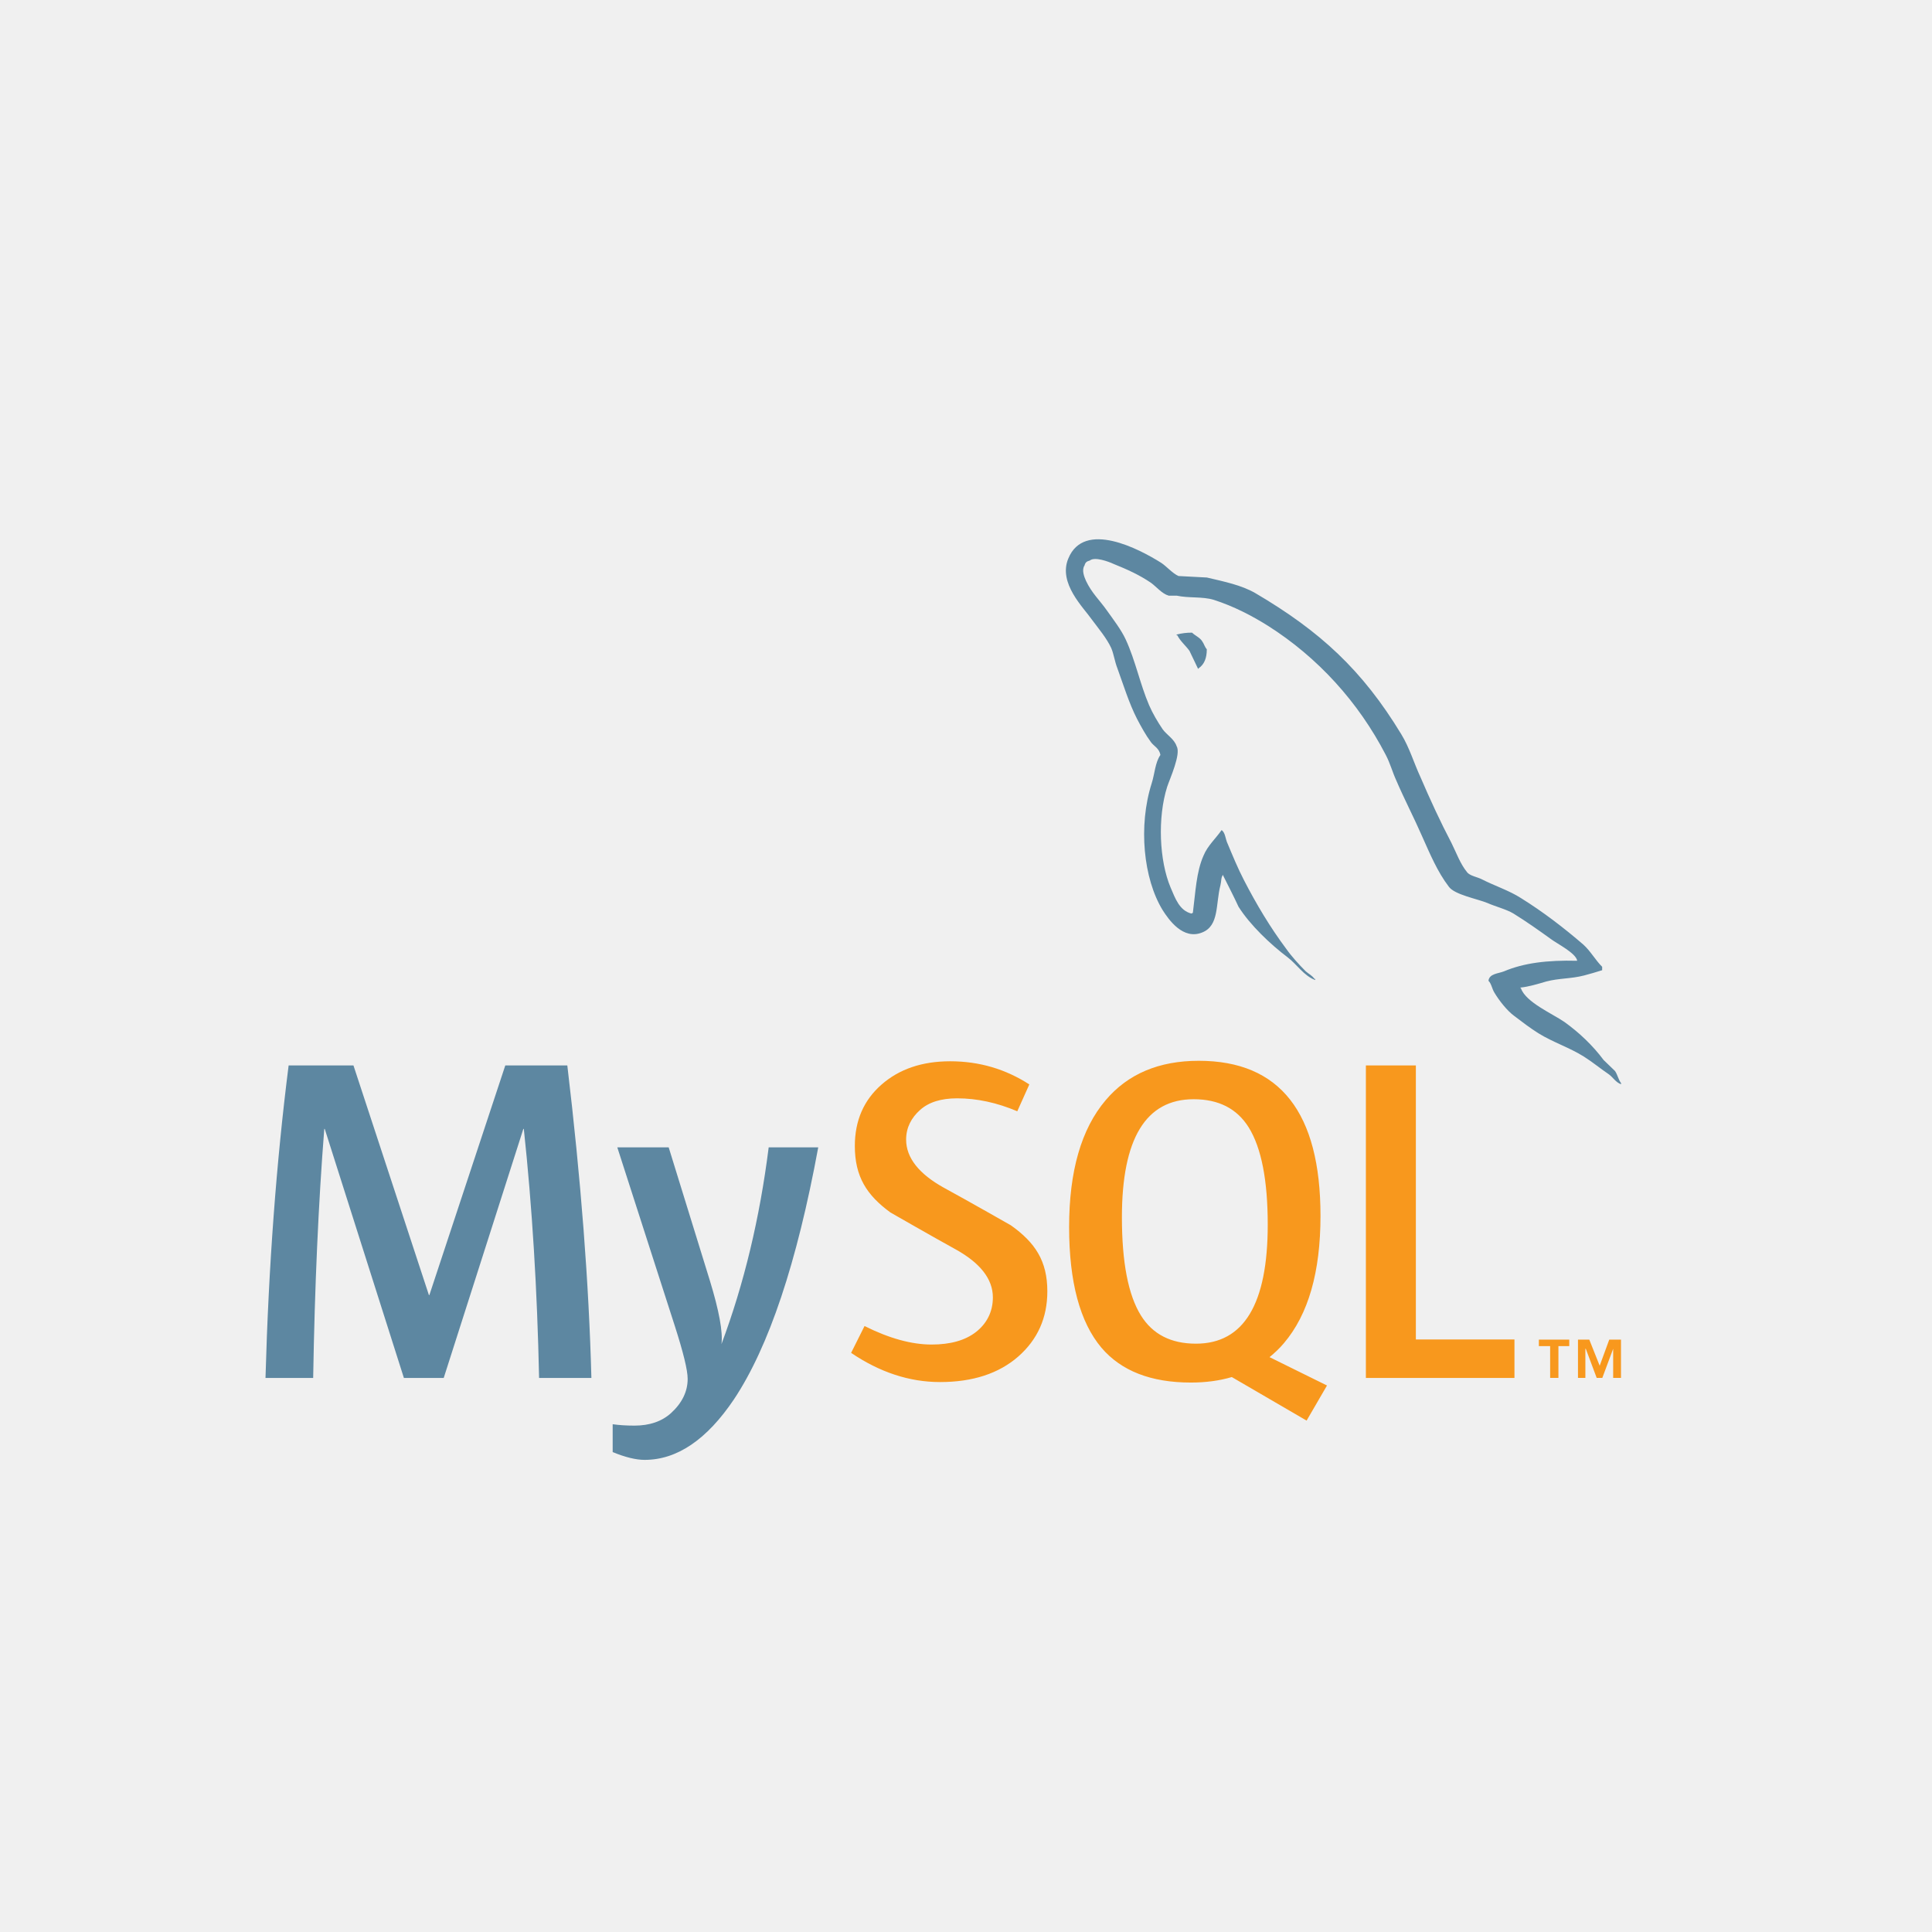
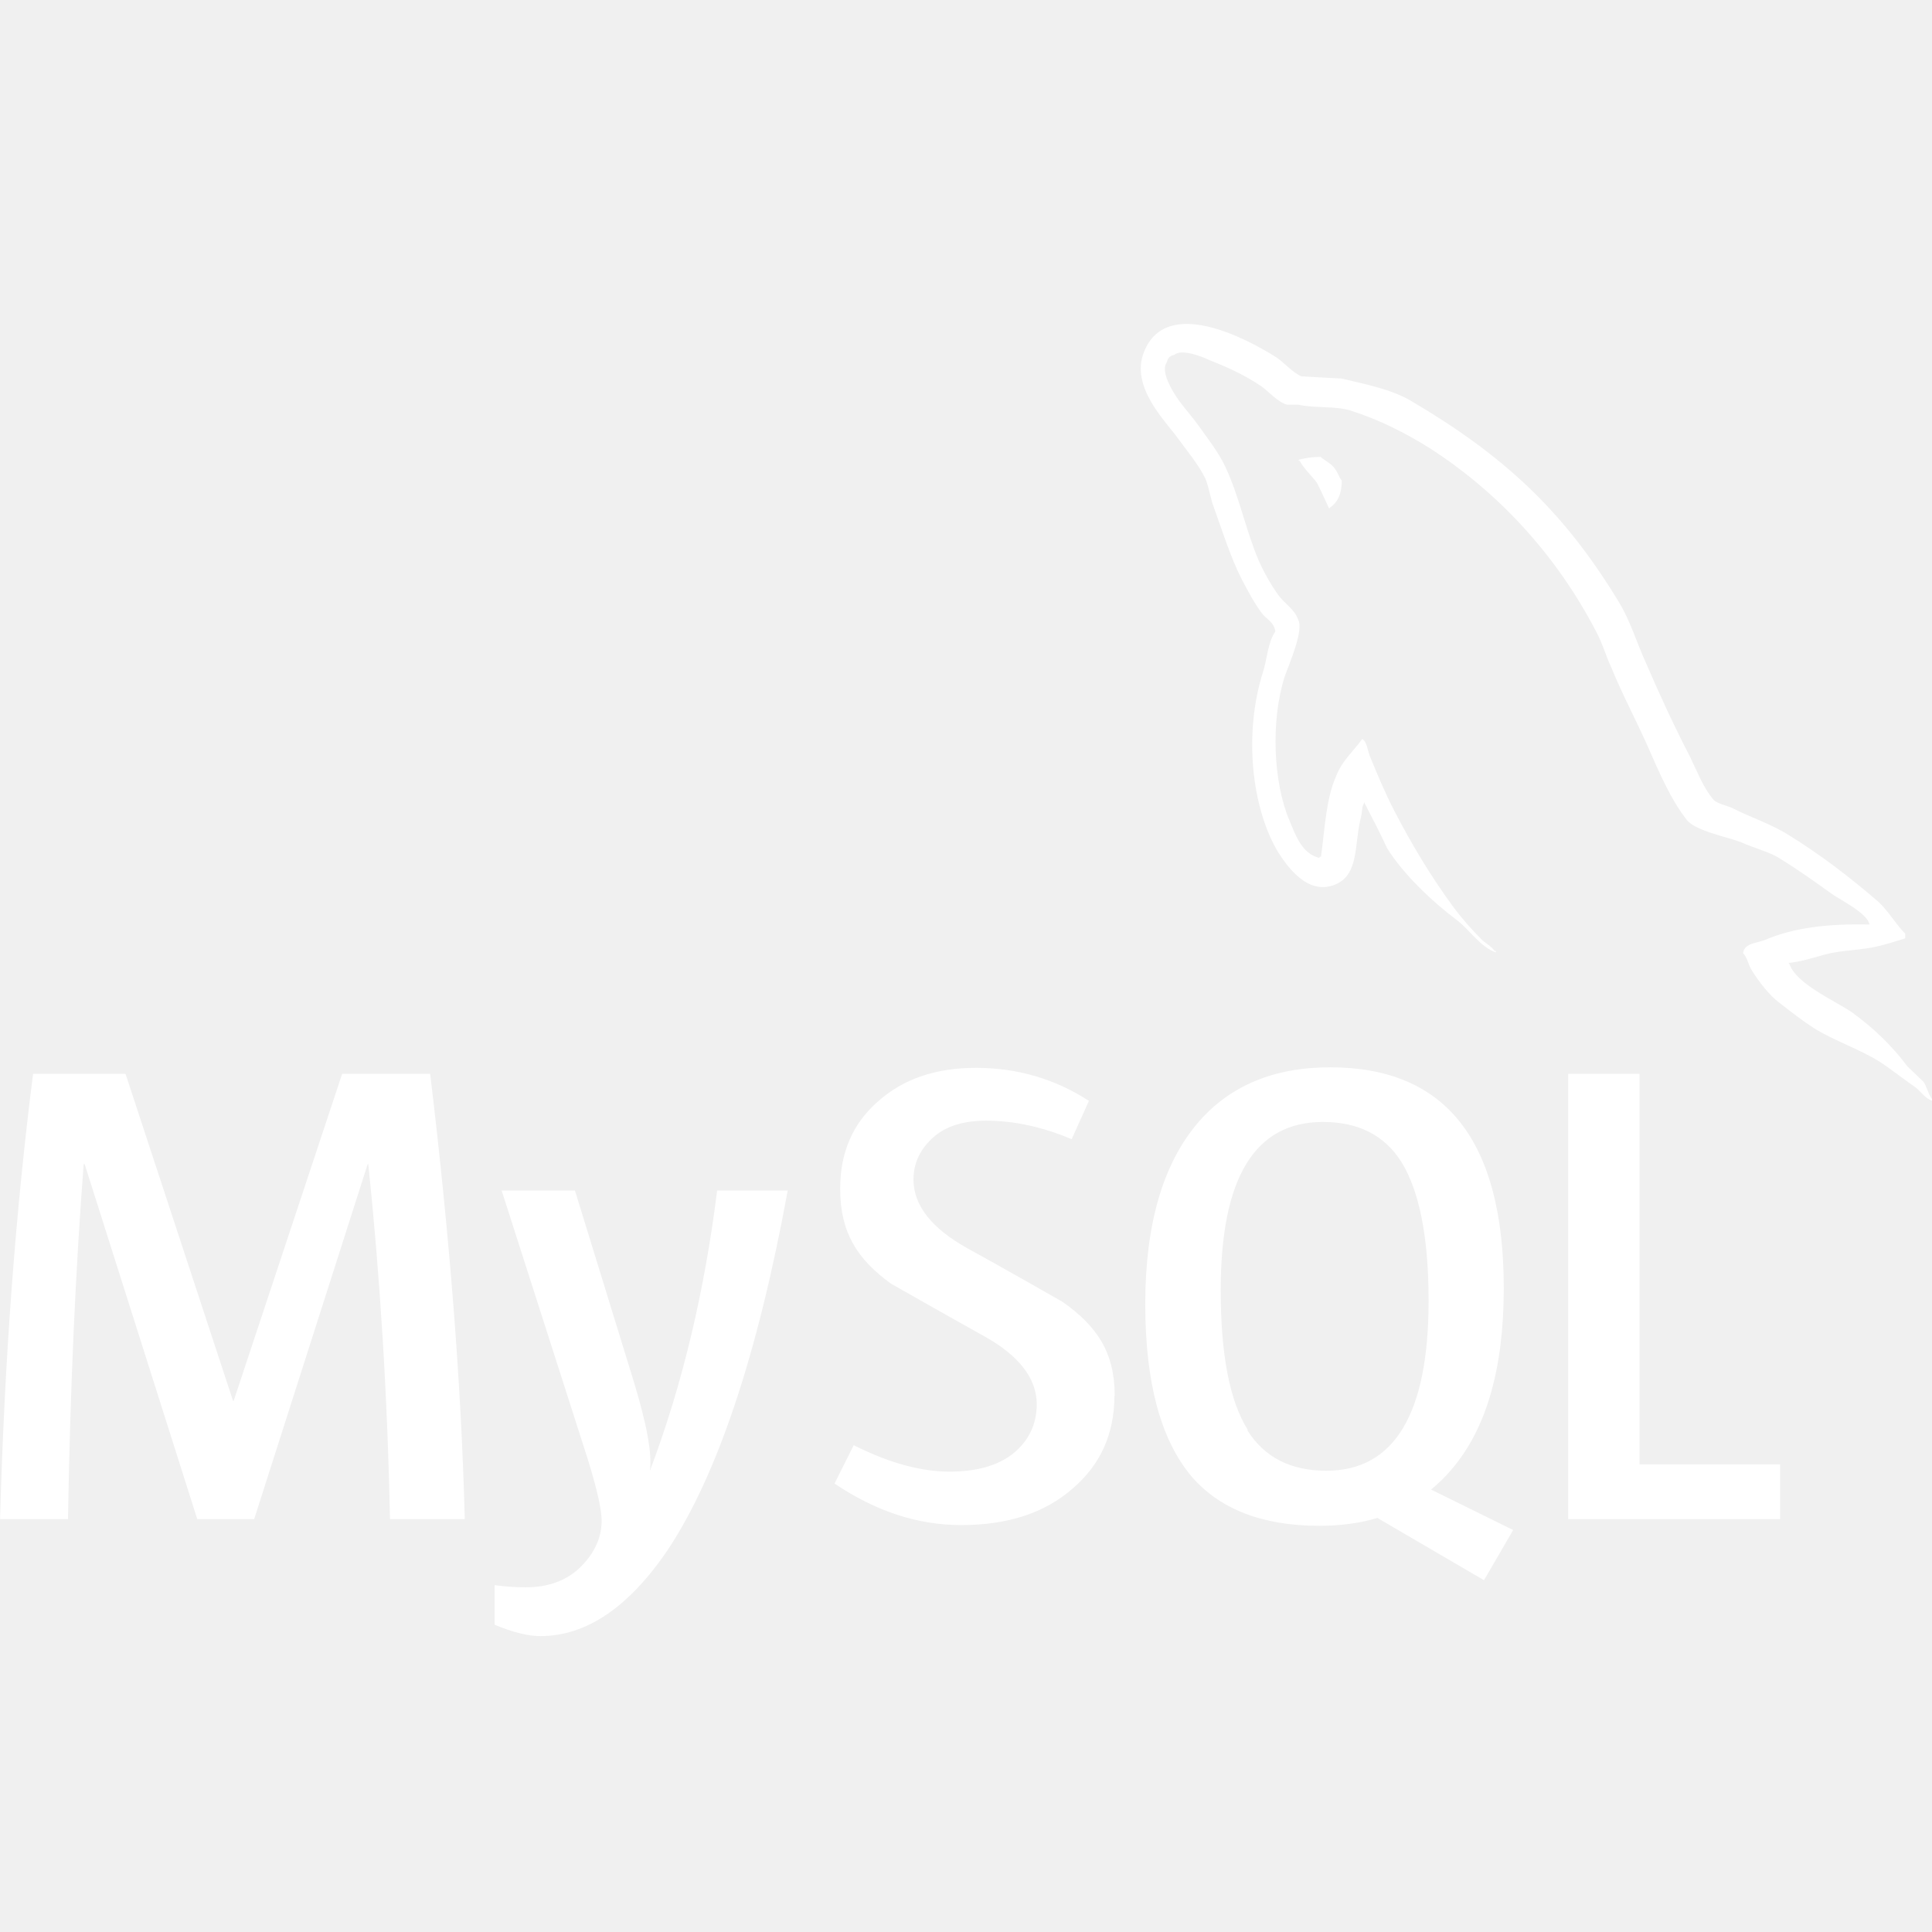
- <svg xmlns="http://www.w3.org/2000/svg" width="800px" height="800px" viewBox="-18.458 -22.75 191.151 191.151">
-   <path d="M-18.458 6.58h191.151v132.49H-18.458V6.58z" fill="none" />
-   <path d="M40.054 113.583h-5.175c-.183-8.735-.687-16.947-1.511-24.642h-.046l-7.879 24.642h-3.94l-7.832-24.642h-.045c-.581 7.388-.947 15.602-1.099 24.642H7.81c.304-10.993 1.068-21.299 2.289-30.919h6.414l7.465 22.719h.046l7.511-22.719h6.137c1.344 11.268 2.138 21.575 2.382 30.919M62.497 90.771c-2.107 11.434-4.887 19.742-8.337 24.928-2.688 3.992-5.633 5.99-8.84 5.99-.855 0-1.91-.258-3.16-.77v-2.757c.611.088 1.328.138 2.152.138 1.498 0 2.702-.412 3.62-1.238 1.098-1.006 1.647-2.137 1.647-3.388 0-.858-.428-2.612-1.282-5.268L42.618 90.77h5.084l4.076 13.19c.916 2.995 1.298 5.086 1.145 6.277 2.229-5.953 3.786-12.444 4.673-19.468h4.901v.002z" fill="#5d87a1" />
-   <path d="M131.382 113.583h-14.7V82.664h4.945v27.113h9.755v3.806zM112.834 114.33l-5.684-2.805c.504-.414.986-.862 1.42-1.381 2.416-2.838 3.621-7.035 3.621-12.594 0-10.229-4.014-15.346-12.045-15.346-3.938 0-7.01 1.298-9.207 3.895-2.414 2.84-3.619 7.022-3.619 12.551 0 5.435 1.068 9.422 3.205 11.951 1.955 2.291 4.902 3.438 8.843 3.438 1.47 0 2.819-.18 4.048-.543l7.4 4.308 2.018-3.474zm-18.413-6.934c-1.252-2.014-1.878-5.248-1.878-9.707 0-7.785 2.365-11.682 7.1-11.682 2.475 0 4.289.932 5.449 2.792 1.25 2.017 1.879 5.222 1.879 9.619 0 7.849-2.367 11.774-7.099 11.774-2.476.001-4.29-.928-5.451-2.796M85.165 105.013c0 2.622-.962 4.773-2.884 6.458-1.924 1.678-4.504 2.519-7.737 2.519-3.024 0-5.956-.966-8.794-2.888l1.329-2.655c2.442 1.223 4.653 1.831 6.638 1.831 1.863 0 3.319-.413 4.375-1.232 1.055-.822 1.684-1.975 1.684-3.433 0-1.837-1.281-3.407-3.631-4.722-2.167-1.19-6.501-3.678-6.501-3.678-2.349-1.712-3.525-3.55-3.525-6.578 0-2.506.877-4.529 2.632-6.068 1.757-1.545 4.024-2.315 6.803-2.315 2.87 0 5.479.769 7.829 2.291l-1.192 2.656c-2.01-.854-3.994-1.281-5.951-1.281-1.585 0-2.809.381-3.66 1.146-.858.762-1.387 1.737-1.387 2.933 0 1.828 1.308 3.418 3.722 4.759 2.196 1.192 6.638 3.723 6.638 3.723 2.409 1.709 3.612 3.53 3.612 6.534" fill="#f8981d" />
-   <path d="M137.59 72.308c-2.99-.076-5.305.225-7.248 1.047-.561.224-1.453.224-1.531.933.303.3.338.784.601 1.198.448.747 1.229 1.752 1.942 2.276.783.6 1.569 1.194 2.393 1.717 1.453.899 3.1 1.422 4.516 2.318.825.521 1.645 1.195 2.471 1.756.406.299.666.784 1.193.971v-.114c-.264-.336-.339-.822-.598-1.196l-1.122-1.082c-1.084-1.456-2.431-2.727-3.884-3.771-1.196-.824-3.812-1.944-4.297-3.322l-.076-.076c.822-.077 1.797-.375 2.578-.604 1.271-.335 2.43-.259 3.734-.594.6-.15 1.195-.338 1.797-.523v-.337c-.676-.673-1.158-1.567-1.869-2.203-1.902-1.643-3.998-3.25-6.164-4.595-1.16-.749-2.652-1.231-3.887-1.868-.445-.225-1.195-.336-1.457-.71-.67-.822-1.047-1.904-1.533-2.877-1.08-2.053-2.129-4.331-3.061-6.502-.674-1.456-1.084-2.91-1.906-4.257-3.85-6.35-8.031-10.196-14.457-13.971-1.381-.786-3.024-1.121-4.779-1.533l-2.803-.148c-.598-.262-1.197-.973-1.719-1.309-2.132-1.344-7.621-4.257-9.189-.411-1.01 2.431 1.494 4.821 2.354 6.054.635.856 1.458 1.83 1.902 2.802.263.635.337 1.309.6 1.98.598 1.644 1.157 3.473 1.943 5.007.41.782.857 1.604 1.381 2.312.3.414.822.597.936 1.272-.521.744-.562 1.867-.861 2.801-1.344 4.221-.819 9.45 1.086 12.552.596.934 2.018 2.99 3.92 2.202 1.684-.672 1.311-2.801 1.795-4.668.111-.451.038-.747.262-1.043v.073c.521 1.045 1.047 2.052 1.53 3.1 1.159 1.829 3.177 3.735 4.858 5.002.895.676 1.604 1.832 2.725 2.245V74.1h-.074c-.227-.335-.559-.485-.857-.745-.674-.673-1.42-1.495-1.943-2.241-1.566-2.093-2.952-4.41-4.182-6.801-.602-1.16-1.121-2.428-1.606-3.586-.226-.447-.226-1.121-.601-1.346-.562.821-1.381 1.532-1.791 2.538-.711 1.609-.785 3.588-1.049 5.646l-.147.072c-1.19-.299-1.604-1.53-2.056-2.575-1.119-2.654-1.307-6.914-.336-9.976.26-.783 1.385-3.249.936-3.995-.225-.715-.973-1.122-1.383-1.685-.482-.708-1.01-1.604-1.346-2.39-.896-2.091-1.347-4.408-2.312-6.498-.451-.974-1.234-1.982-1.868-2.879-.712-1.008-1.495-1.718-2.058-2.913-.186-.411-.447-1.083-.148-1.53.073-.3.225-.412.523-.487.484-.409 1.867.111 2.352.336 1.385.56 2.543 1.083 3.699 1.867.523.375 1.084 1.085 1.755 1.272h.786c1.193.26 2.538.072 3.661.41 1.979.636 3.772 1.569 5.38 2.576 4.893 3.103 8.928 7.512 11.652 12.778.447.858.637 1.644 1.045 2.539.787 1.832 1.76 3.7 2.541 5.493.785 1.755 1.533 3.547 2.654 5.005.559.784 2.805 1.195 3.812 1.606.745.335 1.905.633 2.577 1.044 1.271.783 2.537 1.682 3.732 2.543.595.448 2.465 1.382 2.576 2.13M99.484 39.844a5.82 5.82 0 0 0-1.529.188v.075h.072c.301.597.824 1.011 1.197 1.532.301.599.562 1.193.857 1.791l.072-.074c.527-.373.789-.971.789-1.868-.227-.264-.262-.522-.451-.784-.22-.374-.705-.56-1.007-.86" fill="#5d87a1" />
-   <path d="M141.148 113.578h.774v-3.788h-1.161l-.947 2.585-1.029-2.585h-1.118v3.788h.731v-2.882h.041l1.078 2.882h.557l1.074-2.882v2.882zm-6.235 0h.819v-3.146h1.072v-.643h-3.008v.643h1.115l.002 3.146z" fill="#f8981d" />
+ <svg xmlns="http://www.w3.org/2000/svg" fill="#FFFFFF" width="800px" height="800px" viewBox="0 0 32 32">
+   <path d="M21.875 7.568c-0.156 0-0.26 0.021-0.365 0.047v0.016h0.016c0.073 0.135 0.193 0.24 0.286 0.365 0.073 0.141 0.135 0.286 0.203 0.427l0.021-0.021c0.125-0.089 0.188-0.229 0.188-0.443-0.052-0.063-0.063-0.13-0.109-0.188-0.052-0.089-0.167-0.135-0.24-0.203zM7.693 25.161h-1.234c-0.042-2.083-0.167-4.042-0.359-5.88h-0.010l-1.88 5.88h-0.943l-1.865-5.88h-0.016c-0.135 1.76-0.224 3.724-0.26 5.88h-1.125c0.073-2.625 0.255-5.083 0.547-7.375h1.531l1.781 5.417h0.010l1.797-5.417h1.458c0.323 2.688 0.516 5.146 0.573 7.375zM13.047 19.719c-0.5 2.729-1.167 4.714-1.984 5.948-0.646 0.953-1.349 1.432-2.115 1.432-0.203 0-0.453-0.063-0.755-0.188v-0.656c0.151 0.021 0.323 0.036 0.516 0.036 0.359 0 0.646-0.104 0.865-0.297 0.26-0.24 0.391-0.51 0.391-0.807 0-0.208-0.099-0.625-0.307-1.26l-1.349-4.208h1.214l0.969 3.146c0.219 0.719 0.313 1.214 0.271 1.5 0.536-1.417 0.906-2.969 1.115-4.646zM29.484 25.161h-3.51v-7.375h1.182v6.469h2.328zM25.057 25.339l-1.354-0.667c0.12-0.099 0.234-0.208 0.339-0.333 0.578-0.672 0.865-1.677 0.865-3 0-2.443-0.958-3.661-2.875-3.661-0.938 0-1.672 0.307-2.198 0.927-0.573 0.677-0.865 1.677-0.865 2.995 0 1.297 0.255 2.245 0.766 2.854 0.469 0.542 1.172 0.818 2.115 0.818 0.349 0 0.672-0.042 0.964-0.13l1.766 1.031 0.484-0.833zM20.667 23.682c-0.302-0.479-0.448-1.25-0.448-2.313 0-1.859 0.563-2.786 1.693-2.786 0.589 0 1.026 0.224 1.302 0.667 0.297 0.484 0.448 1.245 0.448 2.297 0 1.87-0.568 2.813-1.693 2.813-0.594 0-1.026-0.224-1.307-0.667zM18.458 23.12c0 0.625-0.229 1.141-0.693 1.536-0.458 0.401-1.068 0.604-1.844 0.604-0.724 0-1.417-0.229-2.099-0.688l0.318-0.635c0.583 0.292 1.109 0.438 1.589 0.438 0.443 0 0.792-0.099 1.042-0.292 0.25-0.198 0.401-0.474 0.401-0.823 0-0.438-0.307-0.813-0.865-1.125-0.516-0.286-1.552-0.875-1.552-0.875-0.563-0.411-0.839-0.849-0.839-1.573 0-0.599 0.208-1.078 0.625-1.443 0.422-0.375 0.958-0.557 1.625-0.557 0.682 0 1.307 0.182 1.87 0.547l-0.286 0.635c-0.479-0.203-0.953-0.307-1.417-0.307-0.38 0-0.672 0.094-0.875 0.276s-0.328 0.411-0.328 0.698c0 0.438 0.313 0.813 0.885 1.135 0.526 0.286 1.583 0.891 1.583 0.891 0.578 0.406 0.865 0.844 0.865 1.557zM30.964 15.313c-0.714-0.016-1.266 0.057-1.729 0.255-0.13 0.052-0.344 0.052-0.365 0.219 0.073 0.073 0.083 0.188 0.146 0.286 0.109 0.177 0.292 0.417 0.464 0.542 0.188 0.146 0.375 0.292 0.568 0.417 0.349 0.214 0.74 0.339 1.083 0.552 0.193 0.125 0.391 0.286 0.583 0.417 0.099 0.068 0.161 0.188 0.286 0.229v-0.026c-0.063-0.078-0.078-0.193-0.141-0.286-0.089-0.089-0.177-0.167-0.266-0.255-0.26-0.349-0.578-0.651-0.927-0.901-0.286-0.193-0.911-0.464-1.026-0.792l-0.016-0.021c0.193-0.016 0.422-0.089 0.609-0.141 0.302-0.078 0.583-0.063 0.896-0.141 0.141-0.036 0.281-0.078 0.427-0.125v-0.078c-0.161-0.161-0.281-0.38-0.448-0.531-0.453-0.391-0.953-0.776-1.469-1.094-0.281-0.182-0.635-0.297-0.932-0.448-0.104-0.052-0.286-0.078-0.344-0.167-0.161-0.198-0.255-0.453-0.37-0.688-0.255-0.49-0.505-1.031-0.729-1.552-0.161-0.349-0.255-0.693-0.453-1.016-0.917-1.516-1.917-2.432-3.448-3.333-0.328-0.188-0.724-0.266-1.141-0.365-0.224-0.010-0.443-0.026-0.667-0.036-0.146-0.063-0.286-0.229-0.411-0.313-0.51-0.323-1.823-1.016-2.193-0.099-0.24 0.583 0.354 1.151 0.563 1.443 0.151 0.208 0.344 0.438 0.453 0.667 0.063 0.156 0.078 0.318 0.141 0.479 0.141 0.391 0.276 0.828 0.464 1.193 0.099 0.188 0.203 0.385 0.328 0.552 0.073 0.099 0.198 0.141 0.224 0.302-0.125 0.182-0.135 0.448-0.203 0.667-0.323 1.010-0.198 2.255 0.255 3 0.146 0.224 0.484 0.714 0.938 0.526 0.401-0.161 0.313-0.667 0.427-1.115 0.026-0.109 0.010-0.177 0.063-0.25v0.021c0.13 0.25 0.255 0.49 0.37 0.74 0.271 0.438 0.755 0.891 1.156 1.193 0.214 0.161 0.38 0.438 0.646 0.536v-0.026h-0.021c-0.057-0.078-0.13-0.115-0.203-0.177-0.161-0.161-0.339-0.359-0.469-0.536-0.37-0.5-0.703-1.052-0.995-1.62-0.146-0.281-0.271-0.583-0.385-0.859-0.052-0.104-0.052-0.266-0.141-0.318-0.135 0.193-0.333 0.359-0.427 0.604-0.172 0.38-0.188 0.854-0.255 1.344-0.031 0.010-0.016 0-0.031 0.021-0.286-0.073-0.385-0.365-0.49-0.615-0.271-0.635-0.313-1.651-0.083-2.38 0.063-0.188 0.328-0.776 0.224-0.953-0.057-0.172-0.234-0.271-0.328-0.406-0.12-0.167-0.24-0.38-0.323-0.568-0.214-0.5-0.318-1.052-0.552-1.552-0.104-0.229-0.292-0.469-0.443-0.682-0.172-0.24-0.359-0.411-0.49-0.693-0.047-0.099-0.109-0.26-0.036-0.365 0.016-0.073 0.052-0.099 0.125-0.12 0.115-0.099 0.448 0.026 0.563 0.083 0.328 0.13 0.604 0.255 0.88 0.443 0.125 0.089 0.26 0.255 0.422 0.302h0.188c0.286 0.063 0.604 0.016 0.87 0.099 0.474 0.151 0.901 0.37 1.286 0.609 1.167 0.745 2.125 1.797 2.776 3.052 0.109 0.203 0.156 0.391 0.255 0.604 0.182 0.443 0.417 0.885 0.604 1.307s0.365 0.849 0.635 1.198c0.135 0.188 0.667 0.286 0.911 0.38 0.177 0.083 0.453 0.156 0.609 0.25 0.307 0.188 0.609 0.401 0.896 0.609 0.146 0.099 0.589 0.323 0.615 0.5z" />
</svg>
